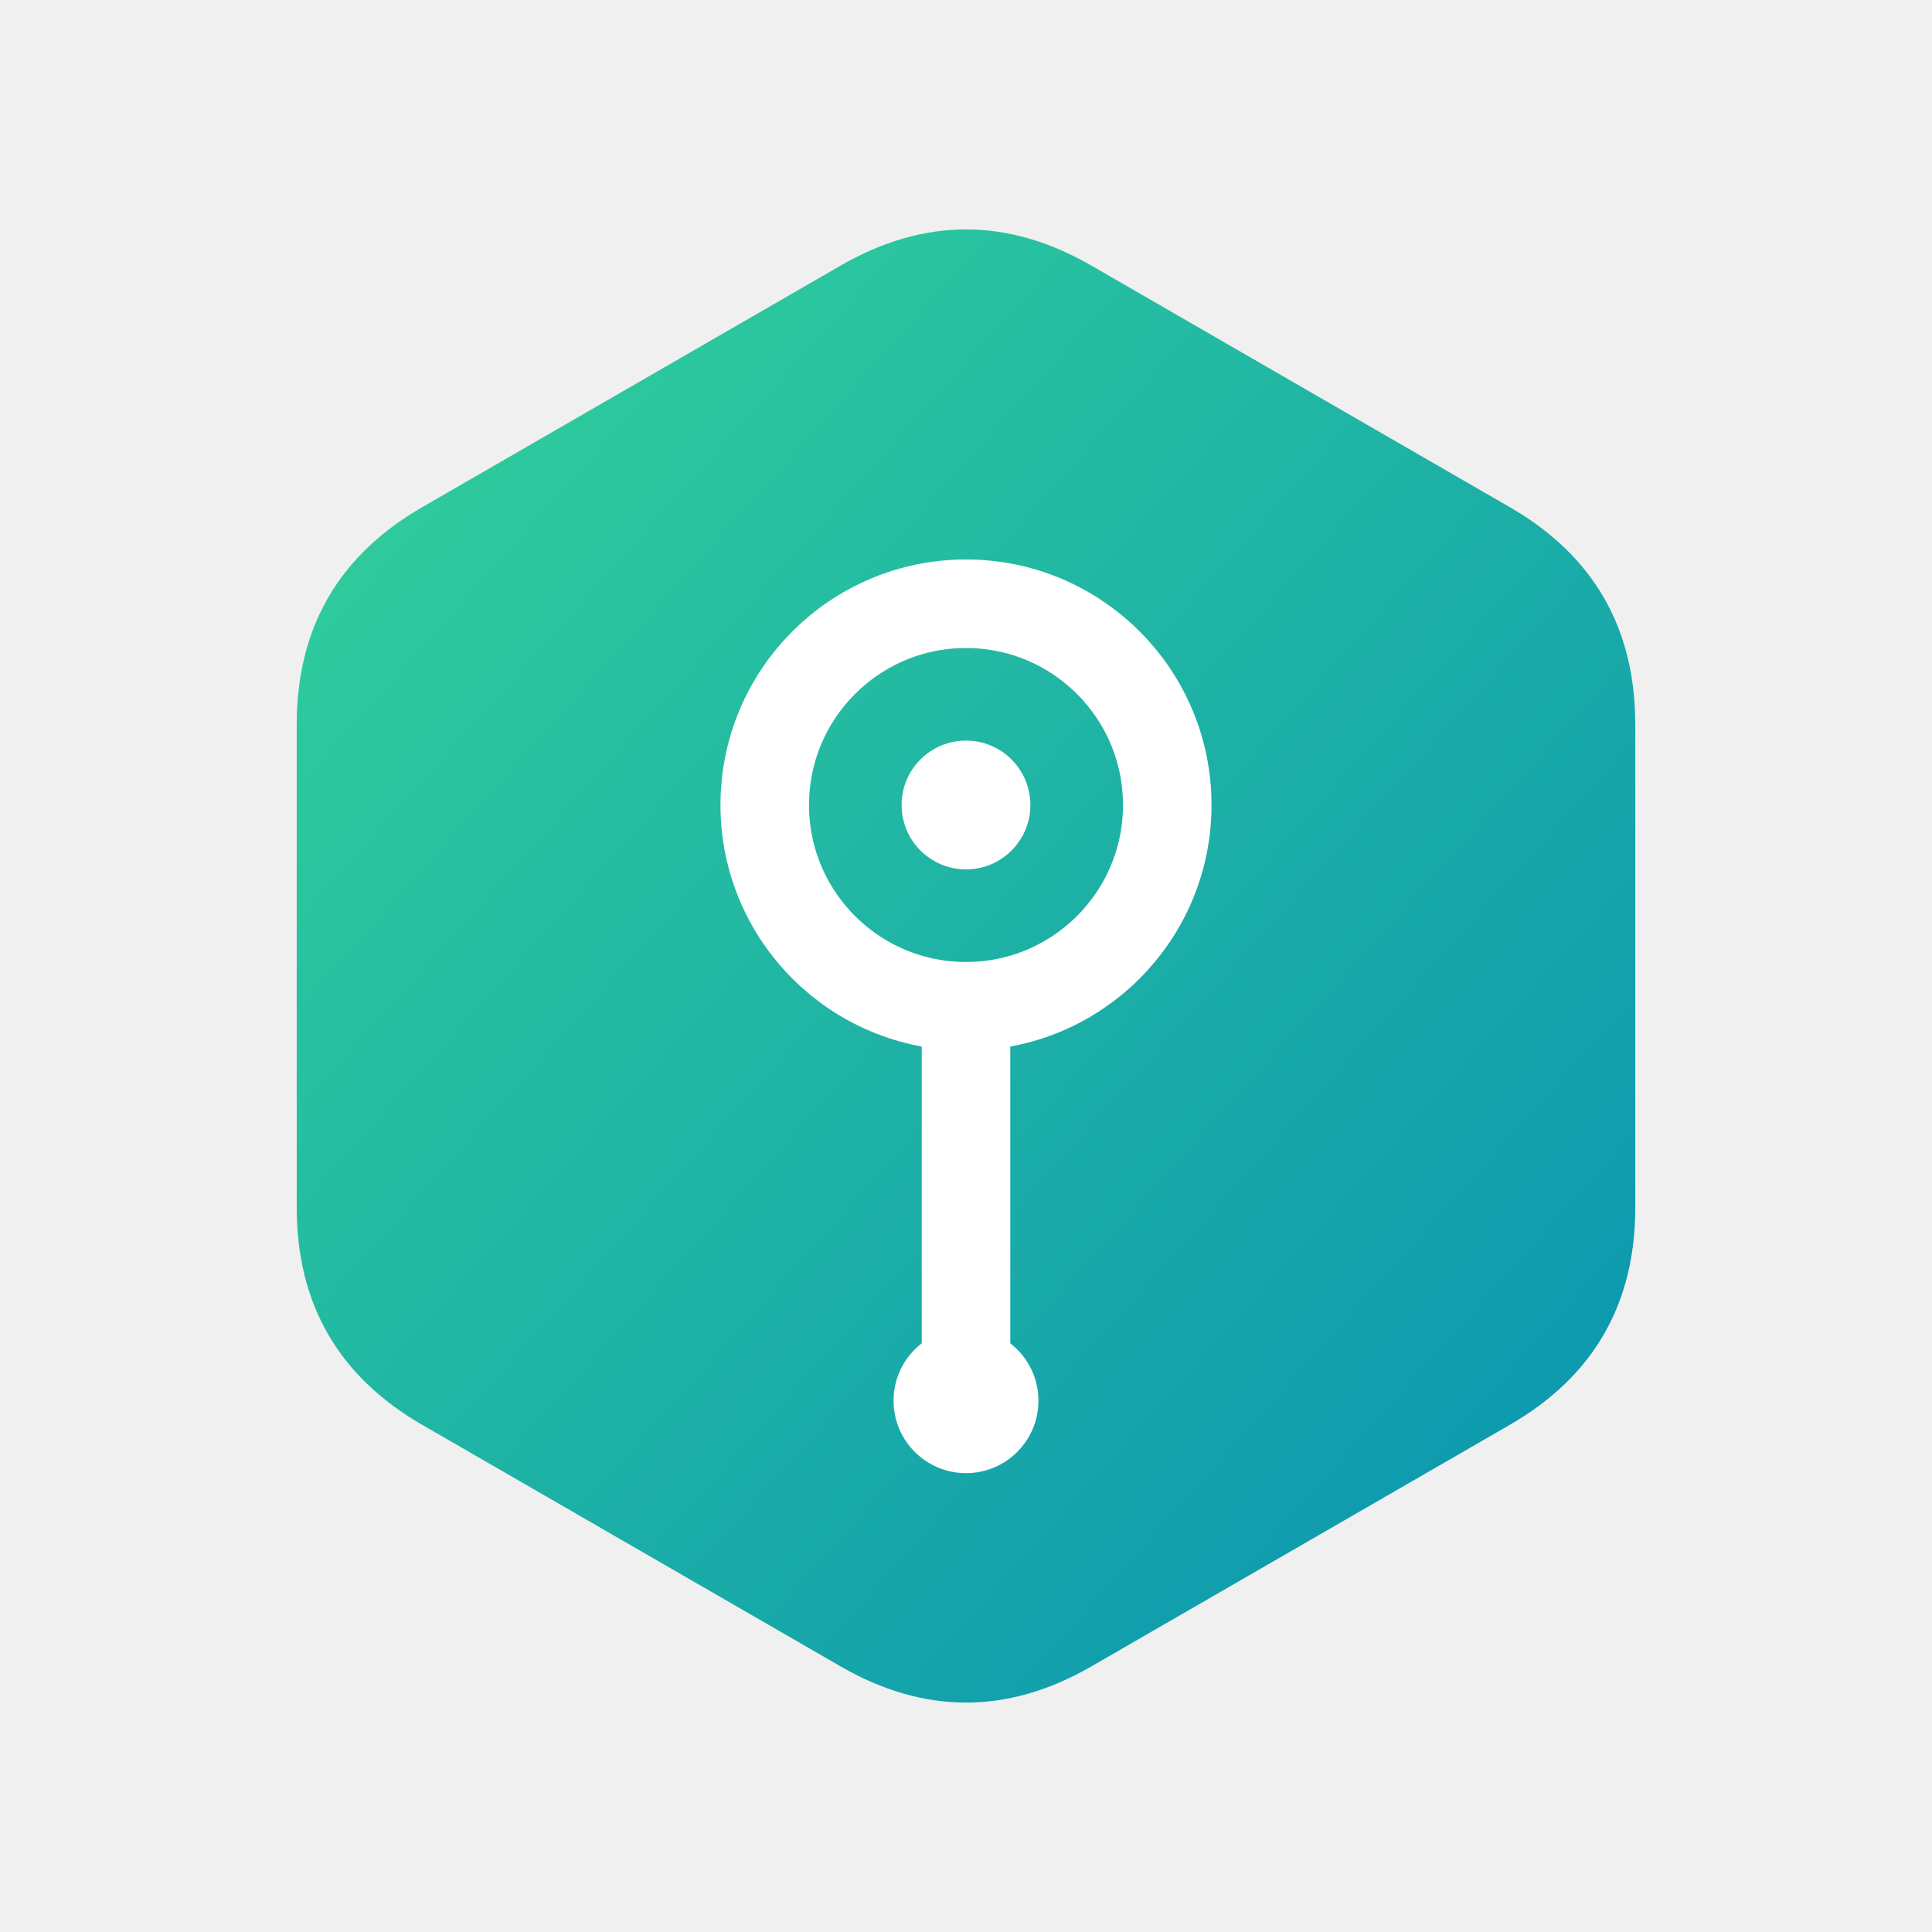
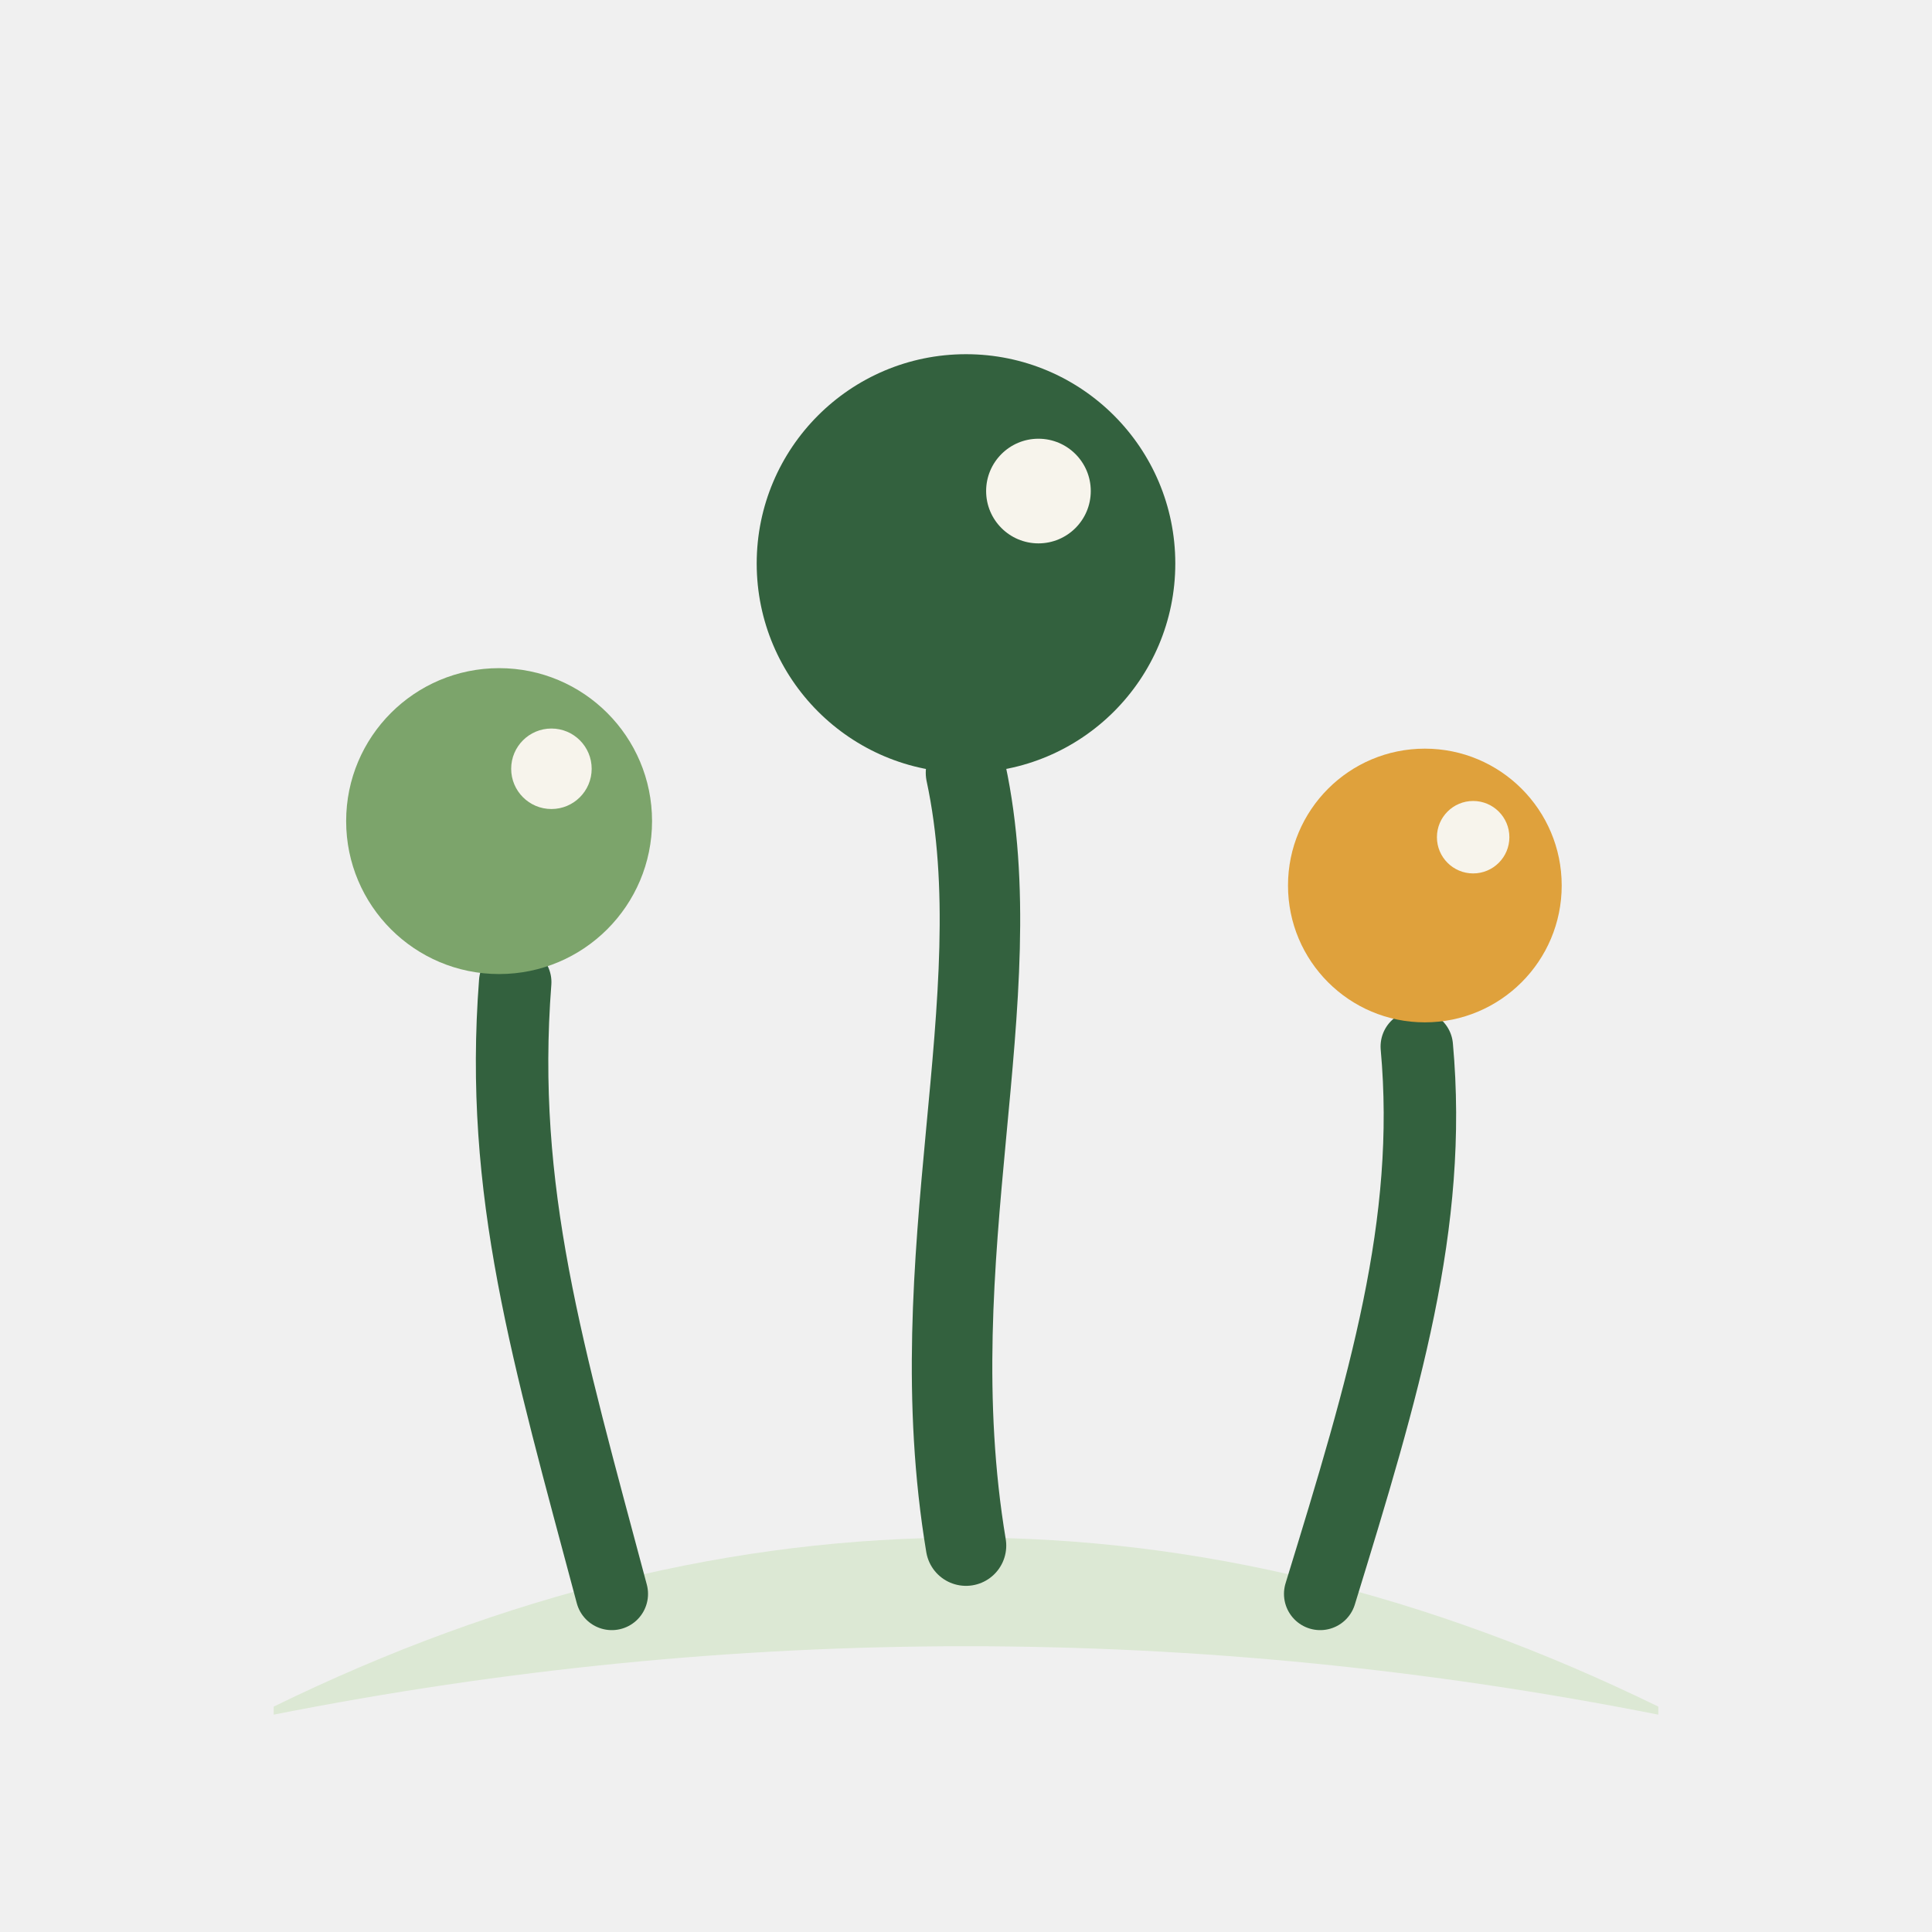
<svg xmlns="http://www.w3.org/2000/svg" width="240" height="240" viewBox="0 0 240 240">
-   <defs>
-     <linearGradient id="gc" x1="0" y1="0" x2="1" y2="1">
-       <stop offset="0" stop-color="#34D399" />
-       <stop offset="1" stop-color="#0891B2" />
-     </linearGradient>
-   </defs>
-   <path d="M135.59 33.00 L187.55 63.00 Q203.14 72.00 203.14 90.00 L203.14 150.00 Q203.14 168.00 187.55 177.00 L135.59 207.00 Q120.00 216.00 104.41 207.00 L52.45 177.00 Q36.86 168.00 36.86 150.00 L36.86 90.00 Q36.86 72.00 52.45 63.00 L104.41 33.00 Q120.00 24.00 135.59 33.00 Z" fill="url(#gc)" />
-   <g stroke="#FFFFFF" stroke-linecap="round" fill="none">
-     <path d="M120 174 L120 128" stroke-width="11" />
-     <circle cx="120" cy="100" r="25" stroke-width="11" />
+   <g stroke-linecap="round">
+     <path d="M34 212 Q120 170 206 212 L206 213 Q120 196 34 213 Z" fill="#DCE8D4" stroke="none" />
+     <path d="M120 192 C114 156 126 124 120 96" fill="none" stroke="#33613E" stroke-width="10" />
+     <path d="M76 198 C68 168 62 148 64 122" fill="none" stroke="#33613E" stroke-width="9" />
+     <path d="M164 198 C172 172 178 152 176 130" fill="none" stroke="#33613E" stroke-width="9" />
+     <circle cx="120" cy="70" r="26" fill="#33613E" />
+     <circle cx="129" cy="61" r="6.5" fill="#F7F4EC" />
+     <circle cx="62" cy="102" r="19" fill="#7CA46B" />
+     <circle cx="68.5" cy="95.5" r="5" fill="#F7F4EC" />
+     <circle cx="177" cy="110" r="17" fill="#DFA13C" />
+     <circle cx="183" cy="104" r="4.5" fill="#F7F4EC" />
  </g>
-   <circle cx="120" cy="100" r="8" fill="#FFFFFF" />
-   <circle cx="120" cy="174" r="9" fill="#FFFFFF" stroke="none" />
</svg>
